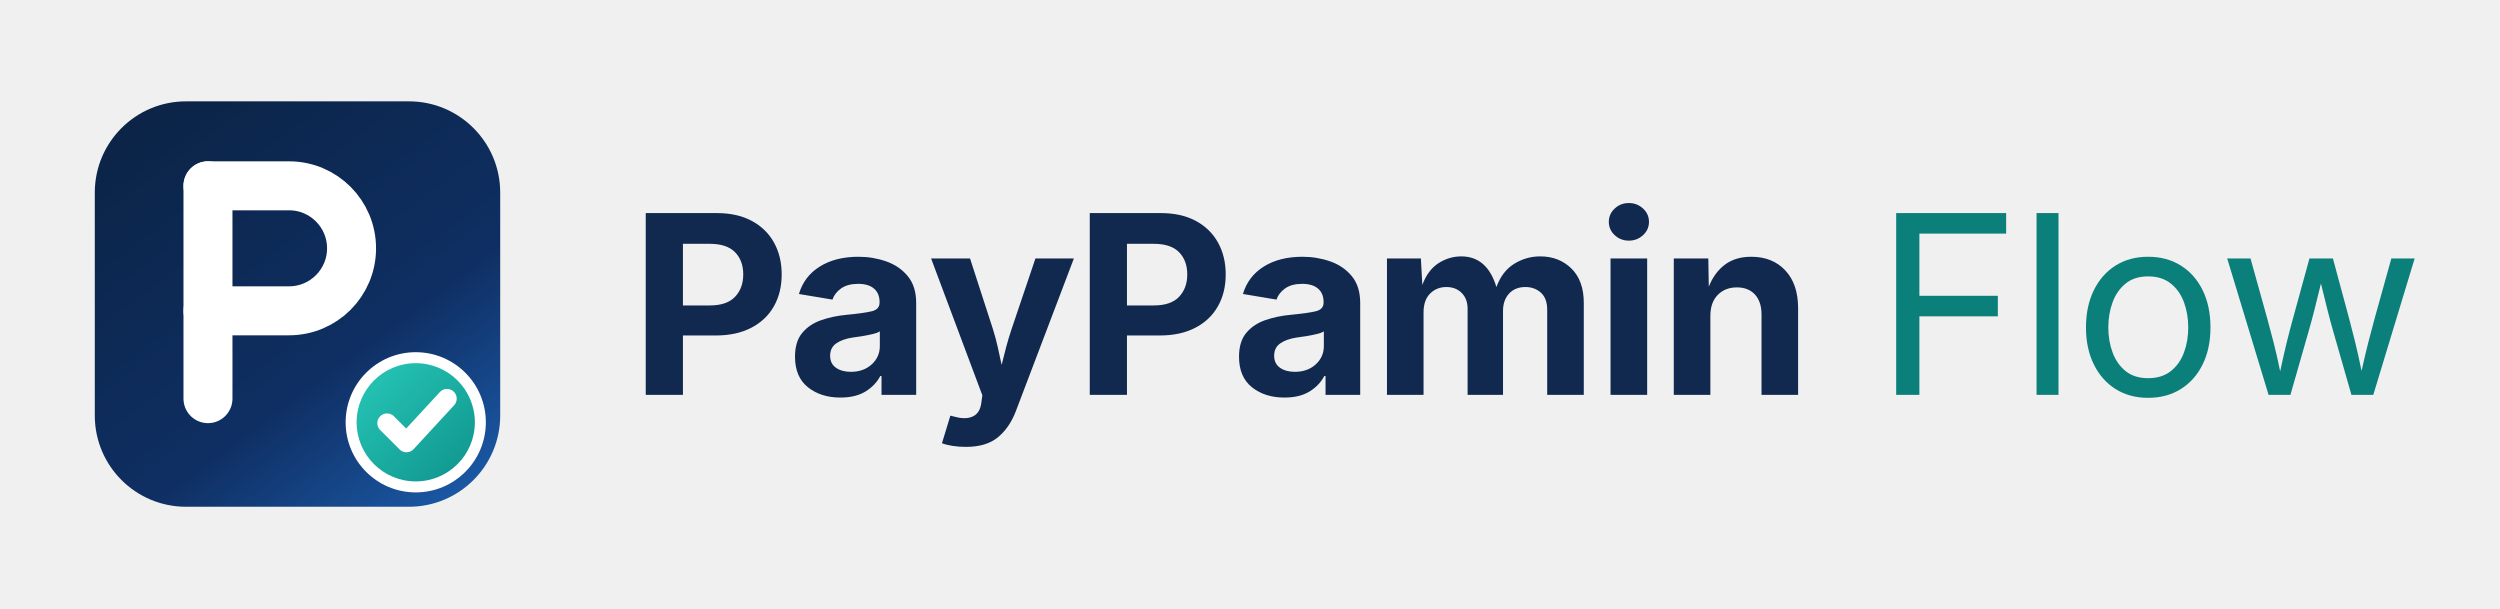
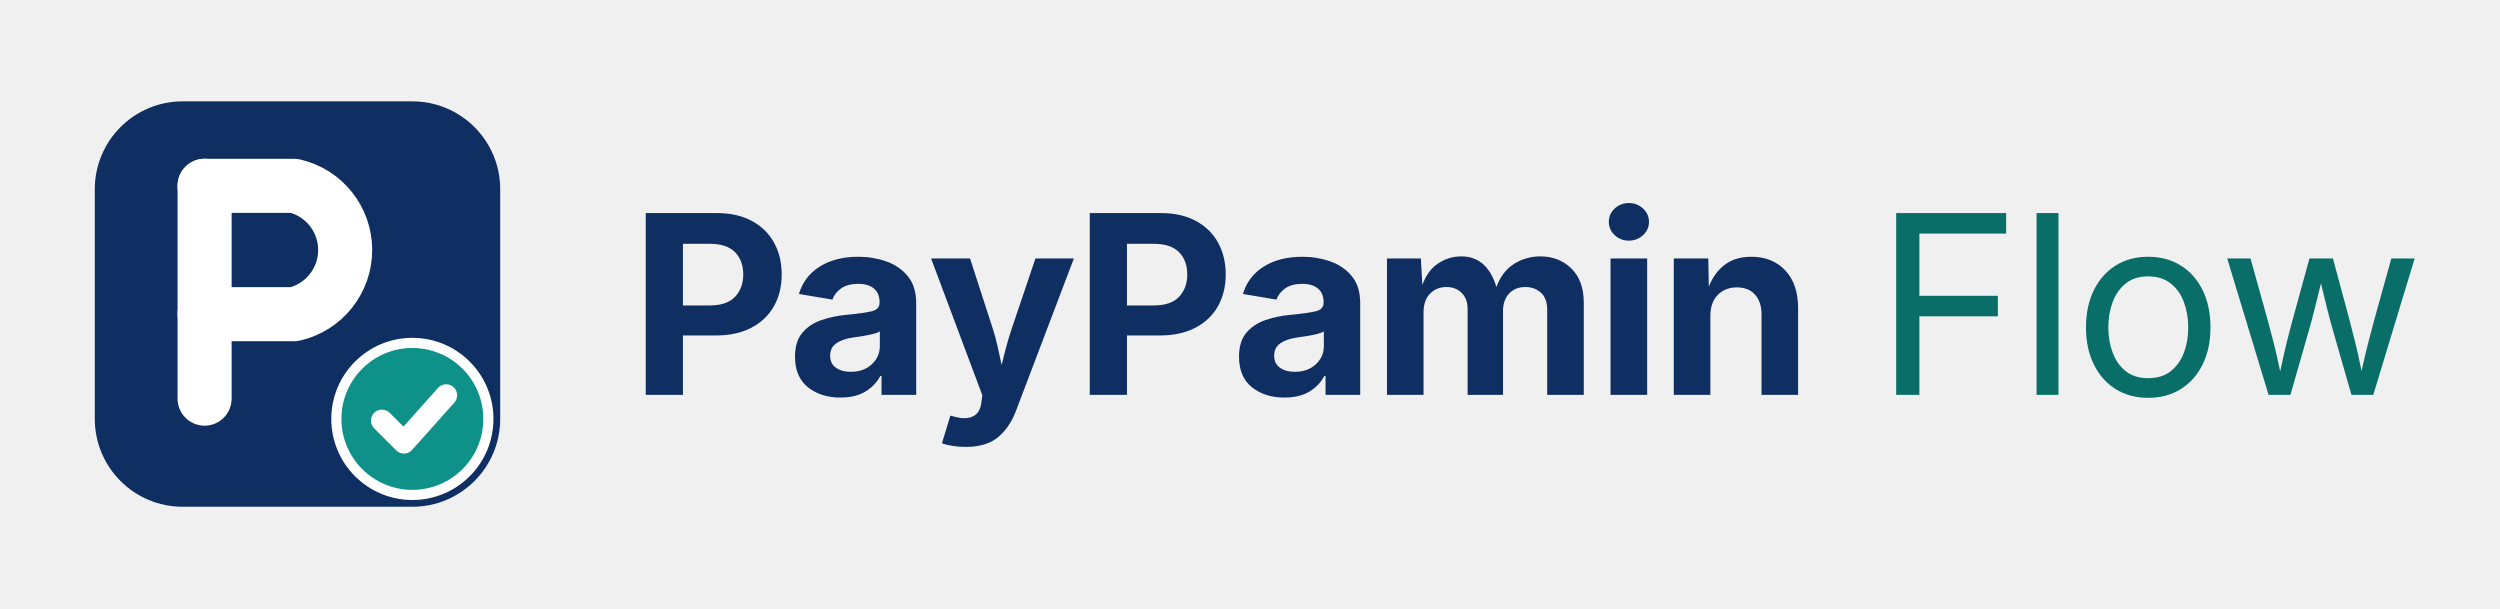
<svg xmlns="http://www.w3.org/2000/svg" width="740" height="180" viewBox="0 0 739.88 180" role="img" aria-labelledby="ppf-logo-title ppf-logo-desc">
  <g transform="translate(24 26.00) scale(0.25)">
-     <defs>
-       <linearGradient id="ppf-mark-bg" x1="96" y1="24" x2="448" y2="500" gradientUnits="userSpaceOnUse">
-         <stop offset="0" stop-color="#0B2447" />
-         <stop offset="0.62" stop-color="#0F2F63" />
-         <stop offset="1" stop-color="#1B5AA8" />
-       </linearGradient>
-       <linearGradient id="ppf-mark-badge" x1="340" y1="336" x2="470" y2="470" gradientUnits="userSpaceOnUse">
-         <stop offset="0" stop-color="#25C4B4" />
-         <stop offset="1" stop-color="#0E918B" />
-       </linearGradient>
-     </defs>
-     <rect x="16" y="16" width="480" height="480" rx="108" fill="url(#ppf-mark-bg)" />
-     <g fill="none" stroke="#FFFFFF" stroke-width="58" stroke-linecap="round" stroke-linejoin="round">
-       <path d="M150 116V368" />
-       <path d="M150 116H246A74 74 0 0 1 246 264H150" />
+     <rect x="16" y="16" width="480" height="480" rx="104" fill="#0F2F63" />
+     <g fill="none" stroke="#FFFFFF" stroke-width="64" stroke-linecap="round" stroke-linejoin="round">
+       <path d="M146 116V368" />
+       <path d="M146 116H252A78 78 0 0 1 252 268H146" />
    </g>
-     <circle cx="396" cy="396" r="83" fill="#FFFFFF" />
-     <circle cx="396" cy="396" r="70" fill="url(#ppf-mark-badge)" />
-     <path d="M362 397L385 420L433 368" fill="none" stroke="#FFFFFF" stroke-width="23" stroke-linecap="round" stroke-linejoin="round" />
+     <circle cx="392" cy="392" r="96" fill="#FFFFFF" />
+     <circle cx="392" cy="392" r="84" fill="#0E9189" />
+     <path d="M356 394L382 420L432 364" fill="none" stroke="#FFFFFF" stroke-width="26" stroke-linecap="round" stroke-linejoin="round" />
  </g>
-   <path d="M4.88 0V-53.82H25.86Q32.01 -53.82 36.3 -51.49Q40.6 -49.16 42.86 -45.06Q45.12 -40.96 45.12 -35.65Q45.12 -30.31 42.82 -26.24Q40.53 -22.18 36.16 -19.89Q31.79 -17.59 25.61 -17.59H15.89V0ZM15.89 -26.48H23.84Q28.9 -26.48 31.32 -29.04Q33.74 -31.61 33.74 -35.65Q33.74 -39.74 31.32 -42.23Q28.9 -44.72 23.81 -44.72H15.89Z M62.5 0.79Q56.72 0.79 52.89 -2.26Q49.06 -5.31 49.06 -11.31Q49.06 -15.82 51.23 -18.39Q53.39 -20.95 56.86 -22.14Q60.33 -23.34 64.3 -23.7Q69.51 -24.2 71.8 -24.76Q74.09 -25.32 74.09 -27.31V-27.49Q74.09 -30.05 72.45 -31.46Q70.81 -32.87 67.77 -32.87Q64.63 -32.87 62.71 -31.52Q60.8 -30.16 60.15 -28.21L50.22 -29.87Q51.77 -35.11 56.41 -38Q61.05 -40.89 67.81 -40.89Q72.14 -40.89 76.06 -39.52Q79.98 -38.15 82.46 -35.13Q84.93 -32.11 84.93 -27.2V0H74.67V-5.6H74.31Q72.83 -2.78 69.9 -0.99Q66.98 0.79 62.5 0.79ZM65.57 -6.83Q69.36 -6.83 71.76 -9.03Q74.17 -11.23 74.17 -14.45V-18.82Q73.52 -18.35 72.05 -18.01Q70.59 -17.66 68.96 -17.39Q67.34 -17.12 66.15 -16.98Q63.15 -16.54 61.31 -15.28Q59.46 -14.02 59.46 -11.6Q59.46 -9.25 61.18 -8.04Q62.9 -6.83 65.57 -6.83Z M92.56 14.3 95.05 6.14 96.39 6.47Q99.67 7.37 101.77 6.34Q103.86 5.31 104.22 2.28L104.51 0.11L89.34 -40.39H100.87L107.66 -19.43Q108.49 -16.8 109.07 -14.18Q109.64 -11.56 110.22 -8.89Q110.87 -11.6 111.58 -14.21Q112.28 -16.83 113.15 -19.43L120.23 -40.39H131.61L114.45 4.77Q112.61 9.64 109.16 12.52Q105.71 15.39 99.64 15.39Q97.47 15.39 95.59 15.08Q93.71 14.77 92.56 14.3Z M136.31 0V-53.82H157.29Q163.44 -53.82 167.73 -51.49Q172.03 -49.16 174.29 -45.06Q176.55 -40.96 176.55 -35.65Q176.55 -30.31 174.25 -26.24Q171.96 -22.18 167.59 -19.89Q163.22 -17.59 157.04 -17.59H147.32V0ZM147.32 -26.48H155.27Q160.33 -26.48 162.75 -29.04Q165.17 -31.61 165.17 -35.65Q165.17 -39.74 162.75 -42.23Q160.33 -44.72 155.24 -44.72H147.32Z M193.93 0.79Q188.15 0.79 184.32 -2.26Q180.49 -5.31 180.49 -11.31Q180.49 -15.82 182.66 -18.39Q184.83 -20.95 188.29 -22.14Q191.76 -23.34 195.73 -23.7Q200.94 -24.2 203.23 -24.76Q205.52 -25.32 205.52 -27.31V-27.49Q205.52 -30.05 203.88 -31.46Q202.24 -32.87 199.2 -32.87Q196.06 -32.87 194.14 -31.52Q192.23 -30.16 191.58 -28.21L181.65 -29.87Q183.2 -35.11 187.84 -38Q192.48 -40.89 199.24 -40.89Q203.57 -40.89 207.49 -39.52Q211.41 -38.15 213.89 -35.13Q216.36 -32.11 216.36 -27.2V0H206.1V-5.6H205.74Q204.26 -2.78 201.33 -0.99Q198.41 0.79 193.93 0.79ZM197 -6.83Q200.79 -6.83 203.19 -9.03Q205.6 -11.23 205.6 -14.45V-18.82Q204.95 -18.35 203.48 -18.01Q202.02 -17.66 200.39 -17.39Q198.77 -17.12 197.58 -16.98Q194.58 -16.54 192.74 -15.28Q190.89 -14.02 190.89 -11.6Q190.89 -9.25 192.61 -8.04Q194.33 -6.83 197 -6.83Z M224.28 0V-40.39H234.32L234.75 -32.55Q236.38 -36.95 239.52 -38.98Q242.66 -41 246.28 -41Q253.93 -41 256.68 -31.93Q258.38 -36.59 261.93 -38.8Q265.49 -41 269.65 -41Q275.21 -41 278.88 -37.41Q282.54 -33.81 282.54 -27.24V0H271.71V-25.18Q271.71 -28.57 269.85 -30.25Q267.99 -31.93 265.28 -31.93Q262.21 -31.93 260.42 -29.98Q258.63 -28.03 258.63 -24.85V0H248.15V-25.47Q248.15 -28.43 246.4 -30.18Q244.65 -31.93 241.87 -31.93Q239.01 -31.93 237.06 -30Q235.11 -28.07 235.11 -24.42V0Z M290.46 0V-40.39H301.3V0ZM295.88 -45.66Q293.42 -45.66 291.69 -47.29Q289.95 -48.91 289.95 -51.22Q289.95 -53.53 291.69 -55.16Q293.42 -56.79 295.88 -56.79Q298.33 -56.79 300.09 -55.16Q301.84 -53.53 301.84 -51.22Q301.84 -48.91 300.09 -47.29Q298.33 -45.66 295.88 -45.66Z M320.01 -23.37V0H309.18V-40.39H319.4L319.54 -32.04Q321.24 -36.27 324.35 -38.58Q327.45 -40.89 332.11 -40.89Q338.4 -40.89 342.19 -36.85Q345.98 -32.8 345.98 -25.68V0H335.15V-23.81Q335.15 -27.56 333.22 -29.69Q331.28 -31.82 327.85 -31.82Q324.38 -31.82 322.2 -29.6Q320.01 -27.38 320.01 -23.37Z" fill="#12294F" transform="translate(186.20 116.89)" />
-   <path d="M6.5 0V-53.82H39.05V-47.75H13.37V-29.33H36.59V-23.26H13.37V0Z M54.55 -53.82V0H48.05V-53.82Z M81.07 0.87Q75.58 0.87 71.44 -1.73Q67.31 -4.33 65 -9.03Q62.68 -13.73 62.68 -19.94Q62.68 -26.26 65 -30.98Q67.31 -35.69 71.44 -38.29Q75.58 -40.89 81.07 -40.89Q86.6 -40.89 90.75 -38.29Q94.91 -35.69 97.22 -30.98Q99.53 -26.26 99.53 -19.94Q99.53 -13.73 97.22 -9.03Q94.91 -4.33 90.75 -1.73Q86.6 0.87 81.07 0.87ZM81.07 -4.95Q85.15 -4.95 87.79 -7.04Q90.43 -9.14 91.69 -12.55Q92.95 -15.97 92.95 -19.94Q92.95 -23.95 91.69 -27.4Q90.43 -30.85 87.79 -32.96Q85.15 -35.08 81.07 -35.08Q77.02 -35.08 74.42 -32.96Q71.82 -30.85 70.56 -27.42Q69.29 -23.99 69.29 -19.94Q69.29 -15.97 70.56 -12.55Q71.82 -9.14 74.42 -7.04Q77.02 -4.95 81.07 -4.95Z M116.73 0 104.48 -40.39H111.38L116.29 -22.76Q117.16 -19.61 118.17 -15.7Q119.18 -11.78 120.16 -6.97Q121.14 -11.6 122.09 -15.5Q123.05 -19.4 123.99 -22.76L128.83 -40.39H135.77L140.53 -22.76Q141.4 -19.51 142.36 -15.62Q143.31 -11.74 144.25 -7.08Q145.27 -11.7 146.26 -15.59Q147.25 -19.47 148.16 -22.76L153.07 -40.39H159.97L147.72 0H141.26L136.02 -18.28Q135.01 -21.75 134.09 -25.43Q133.16 -29.12 132.23 -32.98Q131.32 -29.12 130.36 -25.39Q129.41 -21.67 128.43 -18.28L123.19 0Z" fill="#0B7F79" transform="translate(554.71 116.89)" />
+   <path d="M4.88 0V-53.82H25.86Q32.01 -53.82 36.3 -51.49Q40.6 -49.16 42.86 -45.06Q45.12 -40.96 45.12 -35.65Q45.12 -30.31 42.82 -26.24Q40.53 -22.18 36.16 -19.89Q31.79 -17.59 25.61 -17.59H15.89V0ZM15.89 -26.48H23.84Q28.9 -26.48 31.32 -29.04Q33.74 -31.61 33.74 -35.65Q33.74 -39.74 31.32 -42.23Q28.9 -44.72 23.81 -44.72H15.89Z M62.5 0.79Q56.72 0.79 52.89 -2.26Q49.06 -5.31 49.06 -11.31Q49.06 -15.82 51.23 -18.39Q53.39 -20.95 56.86 -22.14Q60.33 -23.34 64.3 -23.7Q69.51 -24.2 71.8 -24.76Q74.09 -25.32 74.09 -27.31V-27.49Q74.09 -30.05 72.45 -31.46Q70.81 -32.87 67.77 -32.87Q64.63 -32.87 62.71 -31.52Q60.8 -30.16 60.15 -28.21L50.22 -29.87Q51.77 -35.11 56.41 -38Q61.05 -40.89 67.81 -40.89Q72.14 -40.89 76.06 -39.52Q79.98 -38.15 82.46 -35.13Q84.93 -32.11 84.93 -27.2V0H74.67V-5.6H74.31Q72.83 -2.78 69.9 -0.99Q66.98 0.79 62.5 0.79ZM65.57 -6.83Q69.36 -6.83 71.76 -9.03Q74.17 -11.23 74.17 -14.45V-18.82Q73.52 -18.35 72.05 -18.01Q70.59 -17.66 68.96 -17.39Q67.34 -17.12 66.15 -16.98Q63.15 -16.54 61.31 -15.28Q59.46 -14.02 59.46 -11.6Q59.46 -9.25 61.18 -8.04Q62.9 -6.83 65.57 -6.83Z M92.56 14.3 95.05 6.14 96.39 6.47Q99.67 7.37 101.77 6.34Q103.86 5.31 104.22 2.28L104.51 0.11L89.34 -40.39H100.87L107.66 -19.43Q108.49 -16.8 109.07 -14.18Q109.64 -11.56 110.22 -8.89Q110.87 -11.6 111.58 -14.21Q112.28 -16.83 113.15 -19.43L120.23 -40.39H131.61L114.45 4.77Q112.61 9.64 109.16 12.52Q105.71 15.39 99.64 15.39Q97.47 15.39 95.59 15.08Q93.71 14.77 92.56 14.3Z M136.31 0V-53.82H157.29Q163.44 -53.82 167.73 -51.49Q172.03 -49.16 174.29 -45.06Q176.55 -40.96 176.55 -35.65Q176.55 -30.31 174.25 -26.24Q171.96 -22.18 167.59 -19.89Q163.22 -17.59 157.04 -17.59H147.32V0ZM147.32 -26.48H155.27Q160.33 -26.48 162.75 -29.04Q165.17 -31.61 165.17 -35.65Q165.17 -39.74 162.75 -42.23Q160.33 -44.72 155.24 -44.72H147.32Z M193.93 0.79Q188.15 0.79 184.32 -2.26Q180.49 -5.31 180.49 -11.31Q180.49 -15.82 182.66 -18.39Q184.83 -20.95 188.29 -22.14Q191.76 -23.34 195.73 -23.7Q200.94 -24.2 203.23 -24.76Q205.52 -25.32 205.52 -27.31V-27.49Q205.52 -30.05 203.88 -31.46Q202.24 -32.87 199.2 -32.87Q196.06 -32.87 194.14 -31.52Q192.23 -30.16 191.58 -28.21L181.65 -29.87Q183.2 -35.11 187.84 -38Q192.48 -40.89 199.24 -40.89Q203.57 -40.89 207.49 -39.52Q211.41 -38.15 213.89 -35.13Q216.36 -32.11 216.36 -27.2V0H206.1V-5.6H205.74Q204.26 -2.78 201.33 -0.99Q198.41 0.79 193.93 0.79ZM197 -6.83Q200.79 -6.83 203.19 -9.03Q205.6 -11.23 205.6 -14.45V-18.82Q204.95 -18.35 203.48 -18.01Q202.02 -17.66 200.39 -17.39Q198.77 -17.12 197.58 -16.98Q194.58 -16.54 192.74 -15.28Q190.89 -14.02 190.89 -11.6Q190.89 -9.25 192.61 -8.04Q194.33 -6.83 197 -6.83Z M224.28 0V-40.39H234.32L234.75 -32.55Q236.38 -36.95 239.52 -38.98Q242.66 -41 246.28 -41Q253.93 -41 256.68 -31.93Q258.38 -36.59 261.93 -38.8Q265.49 -41 269.65 -41Q275.21 -41 278.88 -37.41Q282.54 -33.81 282.54 -27.24V0H271.71V-25.18Q271.71 -28.57 269.85 -30.25Q267.99 -31.93 265.28 -31.93Q262.21 -31.93 260.42 -29.98Q258.63 -28.03 258.63 -24.85V0H248.15V-25.47Q248.15 -28.43 246.4 -30.18Q244.65 -31.93 241.87 -31.93Q239.01 -31.93 237.06 -30Q235.11 -28.07 235.11 -24.42V0Z M290.46 0V-40.39H301.3V0ZM295.88 -45.66Q293.42 -45.66 291.69 -47.29Q289.95 -48.91 289.95 -51.22Q289.95 -53.53 291.69 -55.16Q293.42 -56.79 295.88 -56.79Q298.33 -56.79 300.09 -55.16Q301.84 -53.53 301.84 -51.22Q301.84 -48.91 300.09 -47.29Q298.33 -45.66 295.88 -45.66Z M320.01 -23.37V0H309.18V-40.39H319.4L319.54 -32.04Q321.24 -36.27 324.35 -38.58Q327.45 -40.89 332.11 -40.89Q338.4 -40.89 342.19 -36.85Q345.98 -32.8 345.98 -25.68V0H335.15V-23.81Q335.15 -27.56 333.22 -29.69Q331.28 -31.82 327.85 -31.82Q324.38 -31.82 322.2 -29.6Q320.01 -27.38 320.01 -23.37Z" fill="#0F2F63" transform="translate(186.20 116.89)" />
+   <path d="M6.5 0V-53.82H39.05V-47.75H13.37V-29.33H36.59V-23.26H13.37V0Z M54.55 -53.82V0H48.05V-53.82Z M81.07 0.87Q75.58 0.87 71.44 -1.73Q67.31 -4.33 65 -9.03Q62.68 -13.73 62.68 -19.94Q62.68 -26.26 65 -30.98Q67.31 -35.69 71.44 -38.29Q75.58 -40.89 81.07 -40.89Q86.6 -40.89 90.75 -38.29Q94.91 -35.69 97.22 -30.98Q99.53 -26.26 99.53 -19.94Q99.53 -13.73 97.22 -9.03Q94.91 -4.33 90.75 -1.73Q86.6 0.87 81.07 0.87ZM81.07 -4.95Q85.15 -4.95 87.79 -7.04Q90.43 -9.14 91.69 -12.55Q92.95 -15.97 92.95 -19.94Q92.95 -23.95 91.69 -27.4Q90.43 -30.85 87.79 -32.96Q85.15 -35.08 81.07 -35.08Q77.02 -35.08 74.42 -32.96Q71.82 -30.85 70.56 -27.42Q69.29 -23.99 69.29 -19.94Q69.29 -15.97 70.56 -12.55Q71.82 -9.14 74.42 -7.04Q77.02 -4.95 81.07 -4.95Z M116.73 0 104.48 -40.39H111.38L116.29 -22.76Q117.16 -19.61 118.17 -15.7Q119.18 -11.78 120.16 -6.97Q121.14 -11.6 122.09 -15.5Q123.05 -19.4 123.99 -22.76L128.83 -40.39H135.77L140.53 -22.76Q141.4 -19.51 142.36 -15.62Q143.31 -11.74 144.25 -7.08Q145.27 -11.7 146.26 -15.59Q147.25 -19.47 148.16 -22.76L153.07 -40.39H159.97L147.72 0H141.26L136.02 -18.28Q135.01 -21.75 134.09 -25.43Q133.16 -29.12 132.23 -32.98Q131.32 -29.12 130.36 -25.39Q129.41 -21.67 128.43 -18.28L123.19 0Z" fill="#0A6E68" transform="translate(554.71 116.89)" />
</svg>
